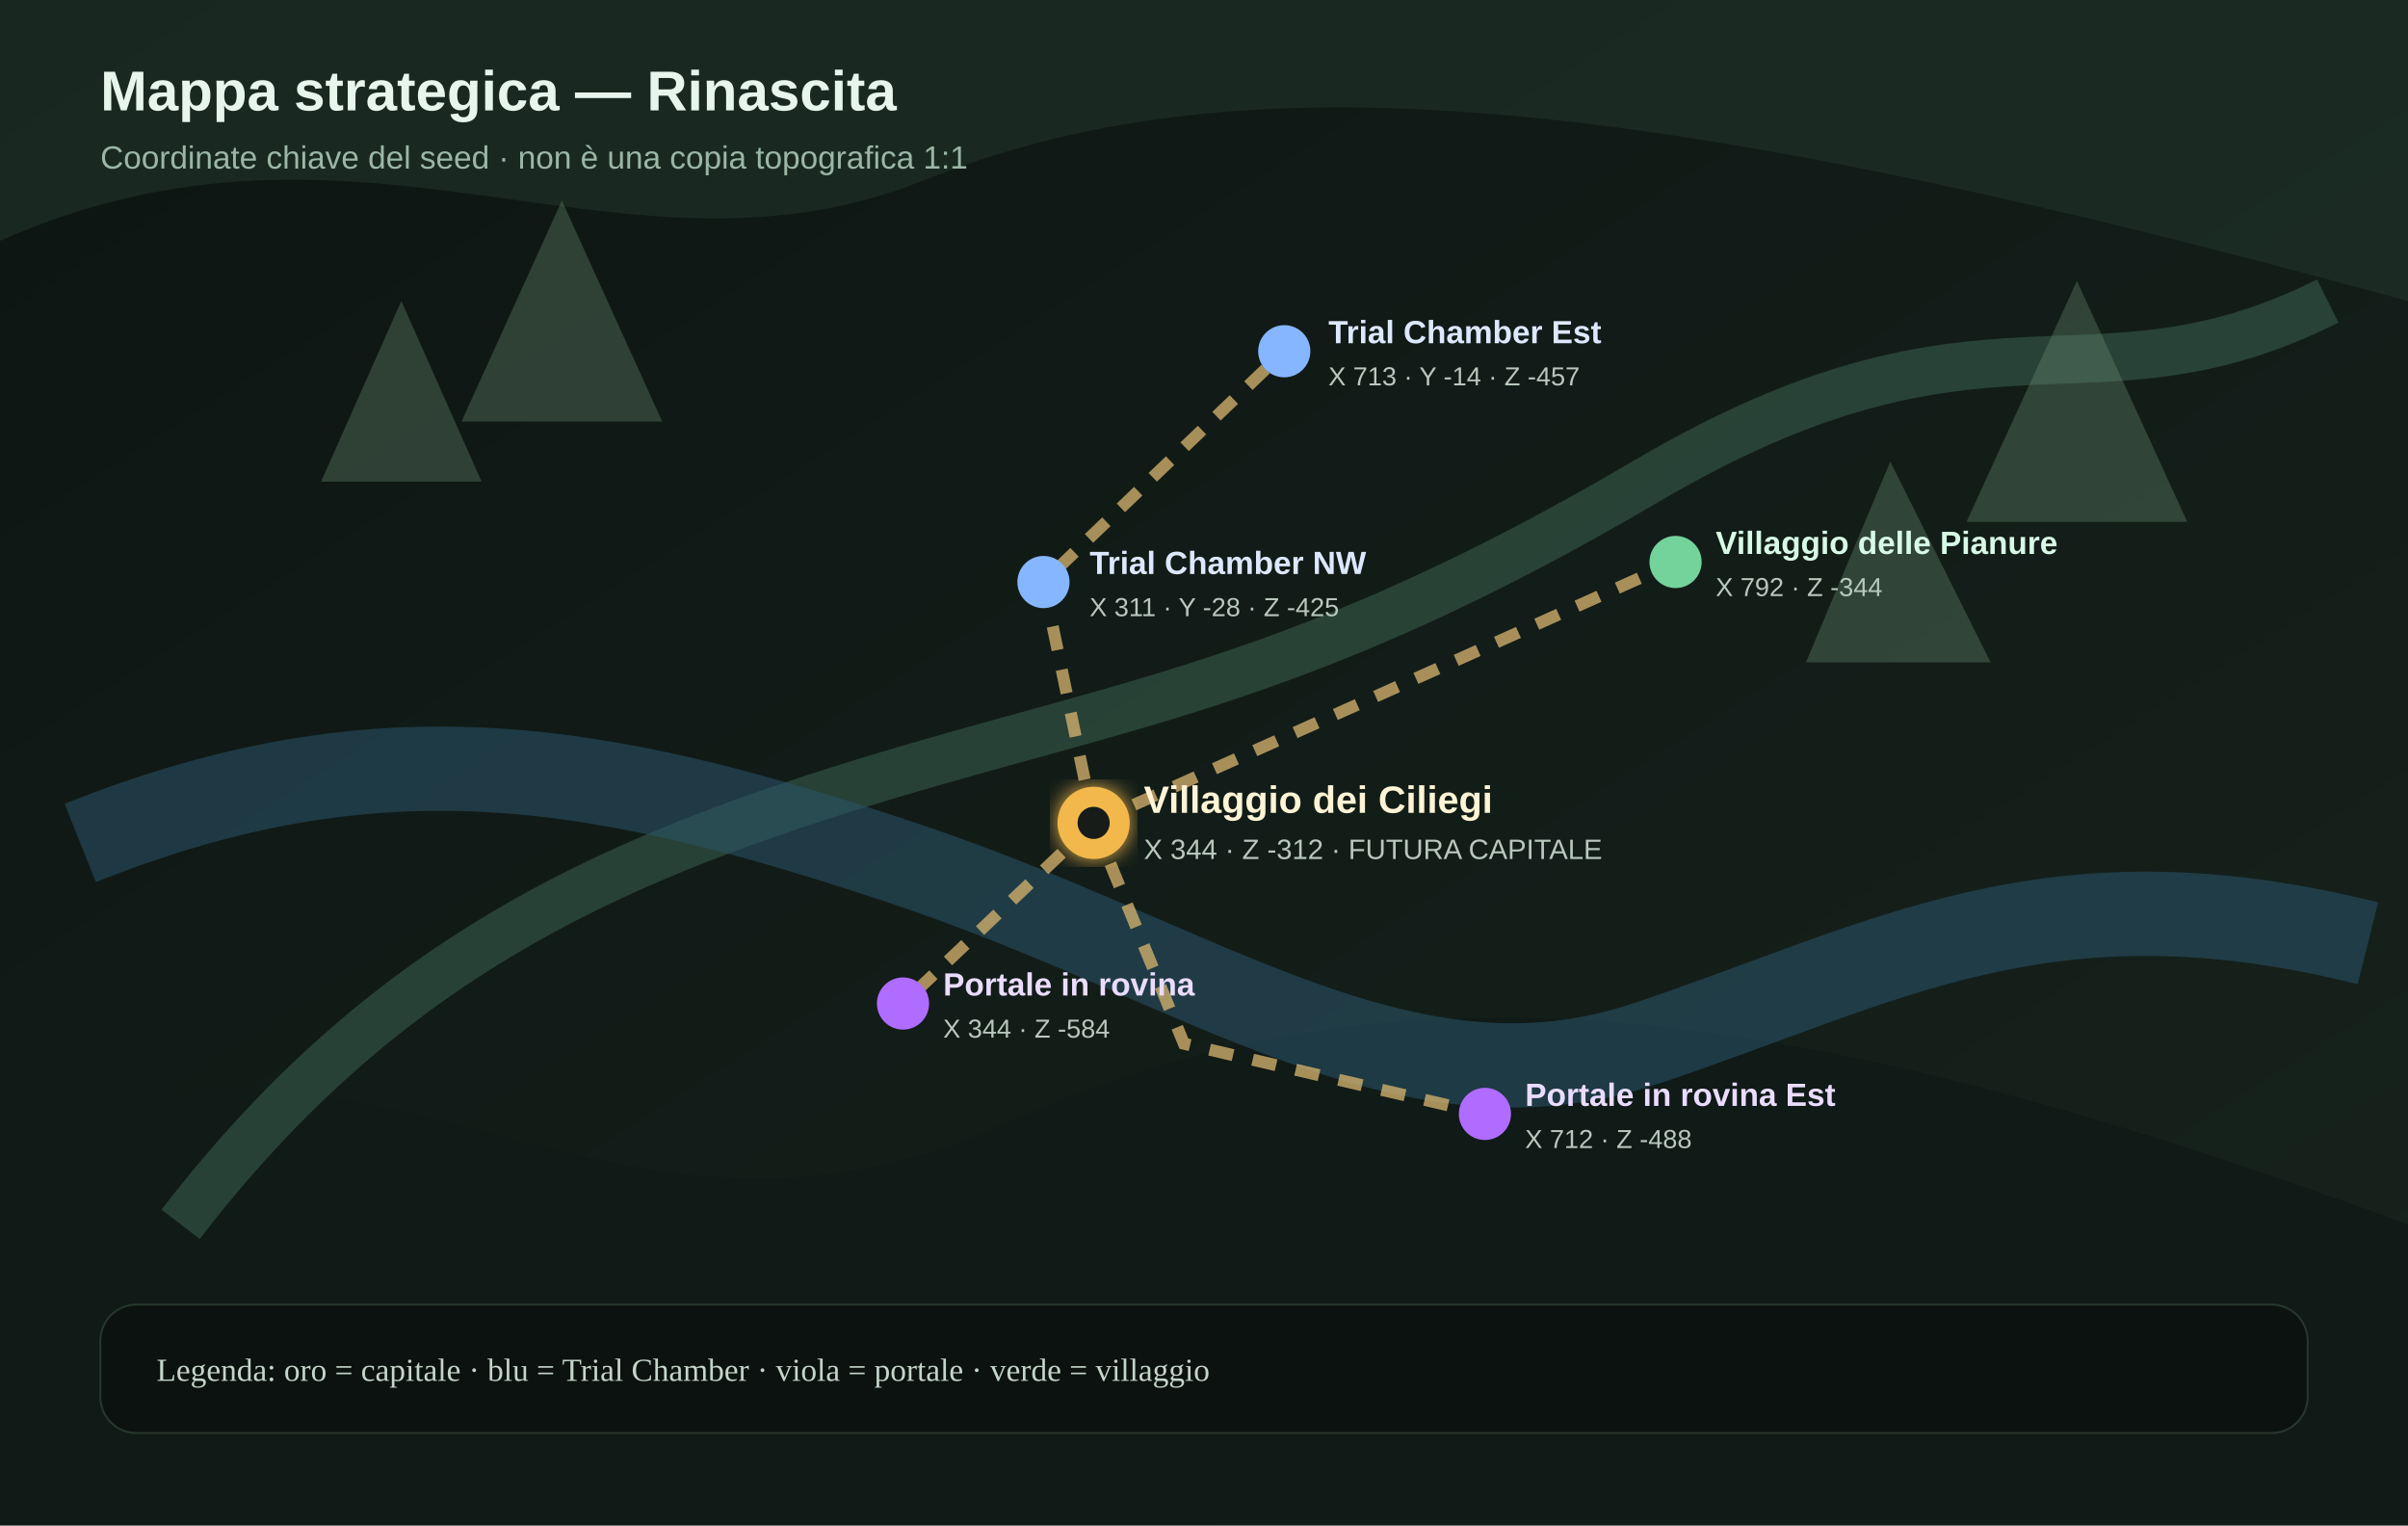
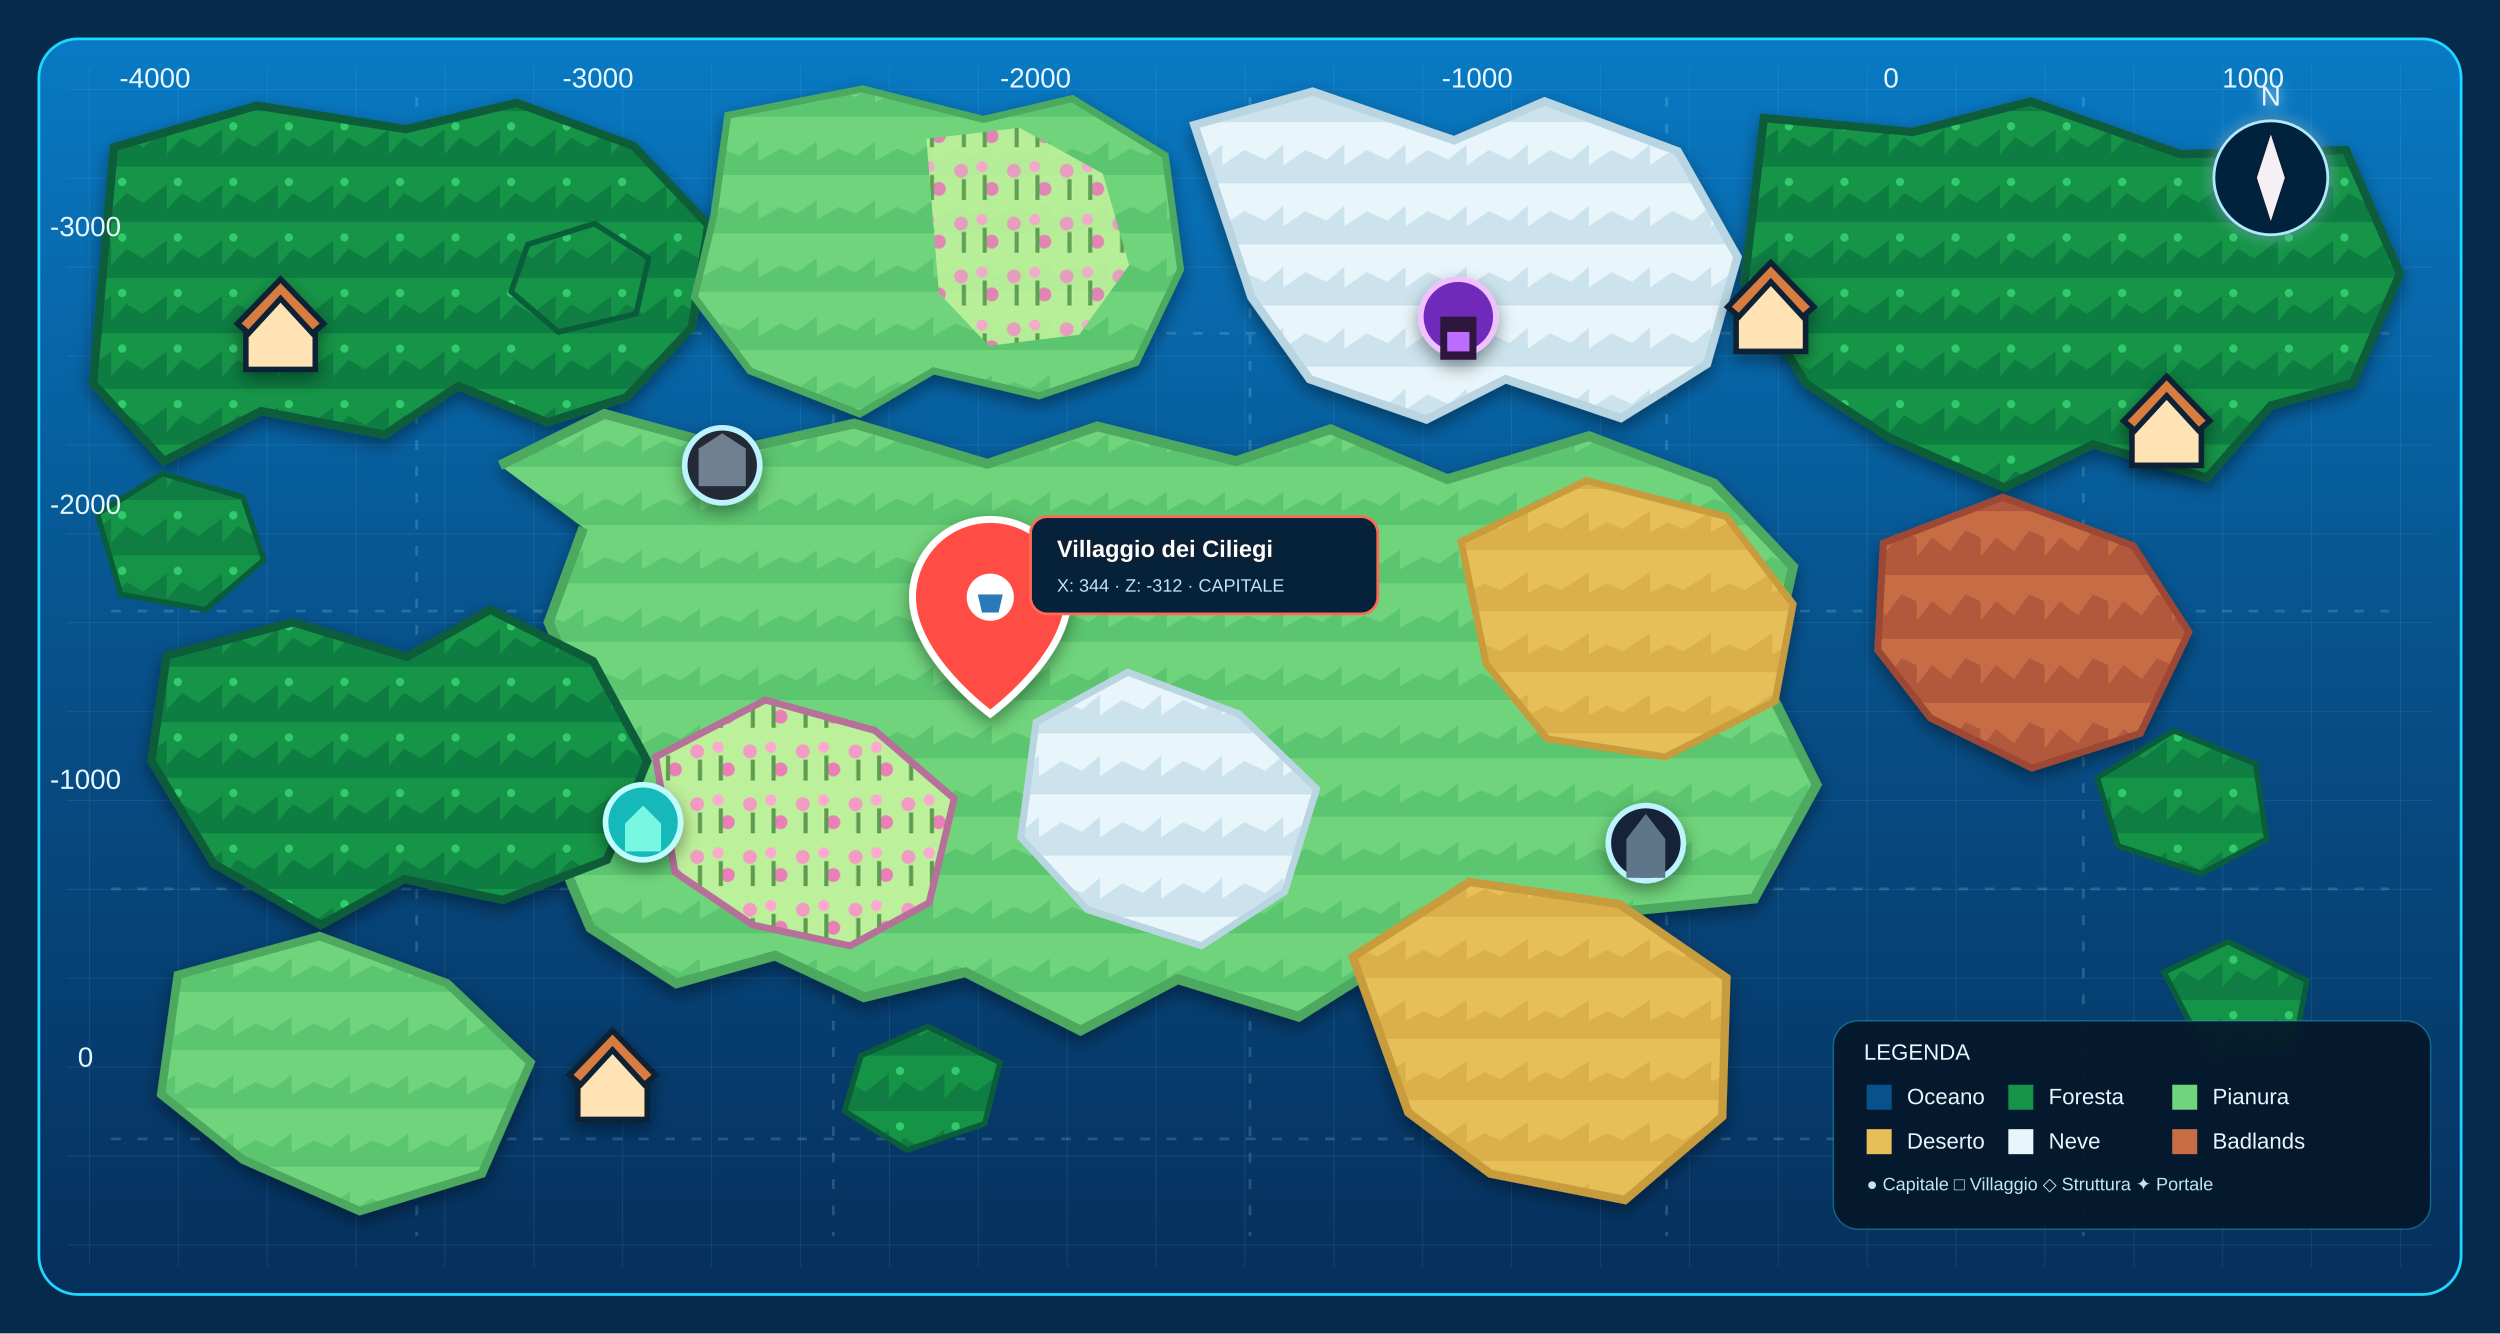
- <svg xmlns="http://www.w3.org/2000/svg" viewBox="0 0 1200 760">
+ <svg xmlns="http://www.w3.org/2000/svg" viewBox="0 0 1800 960" role="img" aria-label="Mappa strategica del seed di Minecraft Rinascita">
  <defs>
-     <linearGradient id="bg" x1="0" y1="0" x2="1" y2="1">
-       <stop offset="0" stop-color="#0d1512" />
-       <stop offset="1" stop-color="#17231d" />
+     <linearGradient id="sea" x1="0" y1="0" x2="0" y2="1">
+       <stop stop-color="#087ac4" />
+       <stop offset=".48" stop-color="#07528c" />
+       <stop offset="1" stop-color="#062f5b" />
    </linearGradient>
+     <pattern id="grid" width="64" height="64" patternUnits="userSpaceOnUse">
+       <path d="M64 0H0V64" fill="none" stroke="#9ee8ff" stroke-opacity=".18" />
+     </pattern>
+     <pattern id="forest" width="40" height="40" patternUnits="userSpaceOnUse">
+       <rect width="40" height="40" fill="#159447" />
+       <path d="M0 31L11 19l12 7 17-13v27H0Z" fill="#0c6a3e" opacity=".55" />
+       <circle cx="8" cy="11" r="3" fill="#32ca6c" />
+     </pattern>
+     <pattern id="plains" width="42" height="42" patternUnits="userSpaceOnUse">
+       <rect width="42" height="42" fill="#6fd47b" />
+       <path d="M0 32L16 23 28 28 42 18V42H0Z" fill="#48b963" opacity=".52" />
+     </pattern>
+     <pattern id="desert" width="44" height="44" patternUnits="userSpaceOnUse">
+       <rect width="44" height="44" fill="#e6bf58" />
+       <path d="M0 31L13 24 24 29 44 16V44H0Z" fill="#cf9f3e" opacity=".48" />
+     </pattern>
+     <pattern id="snow" width="44" height="44" patternUnits="userSpaceOnUse">
+       <rect width="44" height="44" fill="#e8f5fa" />
+       <path d="M0 31L16 20 31 27 44 16V44H0Z" fill="#c1dce8" opacity=".72" />
+     </pattern>
+     <pattern id="badlands" width="46" height="46" patternUnits="userSpaceOnUse">
+       <rect width="46" height="46" fill="#c66d45" />
+       <path d="M0 33L11 19 24 29 35 14 46 19v27H0Z" fill="#a24737" opacity=".55" />
+     </pattern>
+     <pattern id="cherry" width="38" height="38" patternUnits="userSpaceOnUse">
+       <rect width="38" height="38" fill="#bdf09a" />
+       <circle cx="8" cy="9" r="5" fill="#f29bc4" />
+       <circle cx="23" cy="6" r="4" fill="#ffa8d0" />
+       <circle cx="30" cy="22" r="5" fill="#ea7fb8" />
+       <path d="M10 15v15M25 12v18" stroke="#5f9c53" stroke-width="3" />
+     </pattern>
+     <filter id="shadow">
+       <feDropShadow dx="0" dy="5" stdDeviation="6" flood-color="#000" flood-opacity=".4" />
+     </filter>
    <filter id="glow">
-       <feGaussianBlur stdDeviation="5" result="coloredBlur" />
+       <feGaussianBlur stdDeviation="5" result="b" />
      <feMerge>
-         <feMergeNode in="coloredBlur" />
+         <feMergeNode in="b" />
        <feMergeNode in="SourceGraphic" />
      </feMerge>
    </filter>
+     <style>
+     .coord{font: 20px Arial,sans-serif;fill:#e6f7ff}
+     .legend{font:16px Arial,sans-serif;fill:#eaf6ff}
+     .tiny{font:13px Arial,sans-serif;fill:#bfe6f5}
+     .label{font:700 17px Arial,sans-serif;fill:#fff;paint-order:stroke;stroke:#0b2034;stroke-width:5}
+   </style>
  </defs>
-   <rect width="1200" height="760" fill="url(#bg)" />
-   <path d="M0 120 C180 40, 310 150, 460 90 S800 40, 1200 150 L1200 0 L0 0 Z" fill="#1f3329" opacity=".6" />
-   <path d="M0 570 C190 480, 300 650, 500 560 S900 500, 1200 610 L1200 760 L0 760 Z" fill="#101a16" />
-   <path d="M90 610 C190 480 300 430 430 390 S650 340 820 240 S1040 210 1160 150" fill="none" stroke="#3e6756" stroke-width="24" opacity=".5" />
-   <path d="M40 420 C190 360 300 380 450 430 S700 560 820 520 S1020 430 1180 470" fill="none" stroke="#29546a" stroke-width="42" opacity=".55" />
-   <g opacity=".35" fill="#6b8d72">
-     <path d="M160 240 l40 -90 40 90 z M230 210 l50 -110 50 110 z M980 260 l55 -120 55 120 z M900 330 l42 -100 50 100 z" />
+   <rect width="1800" height="960" fill="#052a4c" />
+   <rect x="28" y="28" width="1744" height="904" rx="28" fill="url(#sea)" stroke="#20d5ff" stroke-width="2" />
+   <rect x="48" y="48" width="1704" height="864" rx="22" fill="url(#grid)" opacity=".75" />
+   <g opacity=".18" stroke="#b3efff" stroke-width="2" stroke-dasharray="7 12">
+     <path d="M80 240H1720M80 440H1720M80 640H1720M80 820H1720" />
+     <path d="M300 70V890M600 70V890M900 70V890M1200 70V890M1500 70V890" />
  </g>
-   <g font-family="Arial, sans-serif">
-     <text x="50" y="55" fill="#e7f5ec" font-size="28" font-weight="700">Mappa strategica — Rinascita</text>
-     <text x="50" y="84" fill="#9bb6a6" font-size="16">Coordinate chiave del seed · non è una copia topografica 1:1</text>
+   <g filter="url(#shadow)">
+     <path d="M82 106L185 76 292 93 372 74 456 105 510 162 498 236 451 286 394 304 330 278 277 313 188 296 118 332 67 276Z" fill="url(#forest)" stroke="#0a5d3b" stroke-width="6" />
+     <path d="M524 83L621 64 708 86 772 71 839 112 850 194 818 261 748 285 672 267 619 298 540 267 500 214 514 155Z" fill="url(#plains)" stroke="#4caa60" stroke-width="5" />
+     <path d="M667 100L734 92 794 125 813 191 777 241 712 249 676 211Z" fill="url(#cherry)" opacity=".92" />
+     <path d="M860 90L945 66 1047 101 1112 73 1208 109 1251 185 1229 262 1167 301 1084 273 1027 302 943 273 901 214Z" fill="url(#snow)" stroke="#b9d5e2" stroke-width="6" />
+     <path d="M1270 85L1377 95 1462 73 1570 111 1689 108 1728 197 1694 276 1635 292 1589 344 1507 320 1443 351 1360 315 1300 276 1256 203Z" fill="url(#forest)" stroke="#0a5d3b" stroke-width="6" />
+     <path d="M360 335L435 298 530 324 615 305 711 334 790 307 890 332 958 309 1042 345 1144 314 1234 348 1291 408 1272 493 1308 565 1263 647 1171 656 1104 706 1013 683 935 732 848 705 778 742 695 700 622 718 558 688 487 708 425 668 397 602 428 524 395 448 420 380 398Z" fill="url(#plains)" stroke="#4da860" stroke-width="7" />
+     <path d="M1052 390L1142 346 1243 372 1291 435 1278 505 1199 545 1114 532 1070 478Z" fill="url(#desert)" stroke="#c89b3e" stroke-width="5" />
+     <path d="M1356 391L1442 358 1536 393 1576 455 1541 528 1463 553 1390 517 1352 468Z" fill="url(#badlands)" stroke="#9d4736" stroke-width="5" />
+     <path d="M120 472L211 448 293 473 353 439 427 476 466 548 437 619 362 648 291 633 231 666 154 622 109 548Z" fill="url(#forest)" stroke="#0a5d3b" stroke-width="6" />
+     <path d="M472 545L551 504 630 526 687 575 669 650 612 681 542 666 486 628Z" fill="url(#cherry)" stroke="#b66f9a" stroke-width="5" />
+     <path d="M746 520L812 484 892 514 948 568 925 642 865 681 783 655 735 603Z" fill="url(#snow)" stroke="#b9d5e2" stroke-width="5" />
+     <path d="M974 689L1058 635 1166 651 1243 704 1240 804 1170 864 1073 845 1014 801Z" fill="url(#desert)" stroke="#c89b3e" stroke-width="6" />
+     <path d="M128 702L230 674 322 708 382 765 347 845 259 872 175 835 116 788Z" fill="url(#plains)" stroke="#4da860" stroke-width="6" />
  </g>
-   <g stroke="#d9b66f" stroke-width="6" stroke-dasharray="12 10" opacity=".75" fill="none">
-     <path d="M545 410 L520 290 L640 175" />
-     <path d="M545 410 L590 520 L740 555" />
-     <path d="M545 410 L450 500" />
-     <path d="M545 410 L835 280" />
+   <g fill="url(#forest)" stroke="#0a5d3b" stroke-width="4">
+     <path d="M70 370l47-29 58 17 15 45-42 36-61-11z" />
+     <path d="M1510 560l55-34 59 24 8 54-47 25-60-20z" />
+     <path d="M1558 700l46-22 57 28-9 48-62 8z" />
+     <path d="M620 760l48-21 52 26-11 44-56 19-45-28z" />
+     <path d="M380 176l48-15 39 25-9 40-56 13-34-29z" />
  </g>
-   <g font-family="Arial, sans-serif">
-     <circle cx="545" cy="410" r="18" fill="#f2b84b" filter="url(#glow)" />
-     <circle cx="545" cy="410" r="8" fill="#171c18" />
-     <text x="570" y="405" fill="#fff4d5" font-size="19" font-weight="700">Villaggio dei Ciliegi</text>
-     <text x="570" y="428" fill="#b8c8be" font-size="14">X 344 · Z -312 · FUTURA CAPITALE</text>
-     <circle cx="520" cy="290" r="13" fill="#86b6ff" />
-     <text x="543" y="286" fill="#dce8ff" font-size="16" font-weight="700">Trial Chamber NW</text>
-     <text x="543" y="307" fill="#b8c8be" font-size="13">X 311 · Y -28 · Z -425</text>
-     <circle cx="450" cy="500" r="13" fill="#b06cff" />
-     <text x="470" y="496" fill="#eadcff" font-size="16" font-weight="700">Portale in rovina</text>
-     <text x="470" y="517" fill="#b8c8be" font-size="13">X 344 · Z -584</text>
-     <circle cx="640" cy="175" r="13" fill="#86b6ff" />
-     <text x="662" y="171" fill="#dce8ff" font-size="16" font-weight="700">Trial Chamber Est</text>
-     <text x="662" y="192" fill="#b8c8be" font-size="13">X 713 · Y -14 · Z -457</text>
-     <circle cx="740" cy="555" r="13" fill="#b06cff" />
-     <text x="760" y="551" fill="#eadcff" font-size="16" font-weight="700">Portale in rovina Est</text>
-     <text x="760" y="572" fill="#b8c8be" font-size="13">X 712 · Z -488</text>
-     <circle cx="835" cy="280" r="13" fill="#74d39b" />
-     <text x="855" y="276" fill="#d8f9e5" font-size="16" font-weight="700">Villaggio delle Pianure</text>
-     <text x="855" y="297" fill="#b8c8be" font-size="13">X 792 · Z -344</text>
+   <g class="coord">
+     <text x="86" y="63">-4000</text>
+     <text x="405" y="63">-3000</text>
+     <text x="720" y="63">-2000</text>
+     <text x="1038" y="63">-1000</text>
+     <text x="1356" y="63">0</text>
+     <text x="1600" y="63">1000</text>
+     <text x="36" y="170">-3000</text>
+     <text x="36" y="370">-2000</text>
+     <text x="36" y="568">-1000</text>
+     <text x="56" y="768">0</text>
  </g>
-   <rect x="50" y="650" width="1100" height="64" rx="18" fill="#0c100e" opacity=".85" stroke="#2a3c31" />
-   <text x="78" y="688" fill="#c4d5ca" font-size="16">Legenda: oro = capitale · blu = Trial Chamber · viola = portale · verde = villaggio</text>
+   <g transform="translate(1635 128)" filter="url(#glow)">
+     <circle r="41" fill="#06233c" stroke="#aeeaff" stroke-width="2" />
+     <path d="M0-31L10 0 0 31-10 0Z" fill="#ff4c43" />
+     <path d="M0-31L-10 0 0 31 10 0Z" fill="#f5f8ff" opacity=".95" />
+     <text y="-52" text-anchor="middle" class="coord" font-weight="700">N</text>
+   </g>
+   <g filter="url(#shadow)">
+     <path d="M657 430c0-31 25-56 56-56s56 25 56 56c0 43-56 84-56 84s-56-41-56-84z" fill="#ff4d45" stroke="#fff" stroke-width="5" />
+     <circle cx="713" cy="430" r="17" fill="#fff" />
+     <path d="M704 428h18l-3 13h-12z" fill="#2b79bb" />
+     <g fill="#fff" stroke="#0b2034" stroke-width="4">
+       <path d="M177 233l25-24 25 24v33h-50z" fill="#ffe3b5" />
+       <path d="M171 233l31-32 31 32-8 7-23-25-23 25z" fill="#d87c3f" />
+       <path d="M1250 221l25-24 25 24v32h-50z" fill="#ffe3b5" />
+       <path d="M1244 221l31-32 31 32-8 7-23-25-23 25z" fill="#d87c3f" />
+       <path d="M1535 303l25-24 25 24v32h-50z" fill="#ffe3b5" />
+       <path d="M1529 303l31-32 31 32-8 7-23-25-23 25z" fill="#d87c3f" />
+       <path d="M416 774l25-24 25 24v32h-50z" fill="#ffe3b5" />
+       <path d="M410 774l31-32 31 32-8 7-23-25-23 25z" fill="#d87c3f" />
+     </g>
+     <g>
+       <circle cx="520" cy="335" r="27" fill="#242b35" stroke="#bdf2ff" stroke-width="4" />
+       <path d="M503 350v-27l17-11 17 11v27z" fill="#6f8090" />
+       <circle cx="1050" cy="228" r="27" fill="#702bba" stroke="#efc1ff" stroke-width="4" />
+       <path d="M1037 228h26v31h-26z" fill="#2f163d" />
+       <path d="M1042 239h16v14h-16z" fill="#bc6cff" />
+       <circle cx="1185" cy="607" r="27" fill="#152338" stroke="#bdf2ff" stroke-width="4" />
+       <path d="M1171 604l14-18 14 18v28h-28z" fill="#5e7489" />
+       <circle cx="463" cy="592" r="27" fill="#14b9b9" stroke="#bffcff" stroke-width="4" />
+       <path d="M450 613v-20l13-13 13 13v20z" fill="#77f7e2" />
+     </g>
+   </g>
+   <g>
+     <rect x="742" y="372" width="250" height="70" rx="12" fill="#06213a" stroke="#ff6a55" stroke-width="2" />
+     <text x="761" y="401" class="label">Villaggio dei Ciliegi</text>
+     <text x="761" y="426" class="tiny">X: 344 · Z: -312 · CAPITALE</text>
+   </g>
+   <g transform="translate(1320 735)">
+     <rect x="0" y="0" width="430" height="150" rx="18" fill="#06182b" fill-opacity=".94" stroke="#2ddfff" stroke-opacity=".35" />
+     <text x="22" y="28" class="legend" font-weight="700" fill="#5fffe2">LEGENDA</text>
+     <rect x="24" y="46" width="18" height="18" fill="#07528c" />
+     <text x="53" y="60" class="legend">Oceano</text>
+     <rect x="126" y="46" width="18" height="18" fill="#159447" />
+     <text x="155" y="60" class="legend">Foresta</text>
+     <rect x="244" y="46" width="18" height="18" fill="#6fd47b" />
+     <text x="273" y="60" class="legend">Pianura</text>
+     <rect x="24" y="78" width="18" height="18" fill="#e6bf58" />
+     <text x="53" y="92" class="legend">Deserto</text>
+     <rect x="126" y="78" width="18" height="18" fill="#e8f5fa" />
+     <text x="155" y="92" class="legend">Neve</text>
+     <rect x="244" y="78" width="18" height="18" fill="#c66d45" />
+     <text x="273" y="92" class="legend">Badlands</text>
+     <text x="24" y="122" class="tiny">● Capitale   □ Villaggio   ◇ Struttura   ✦ Portale</text>
+   </g>
</svg>
